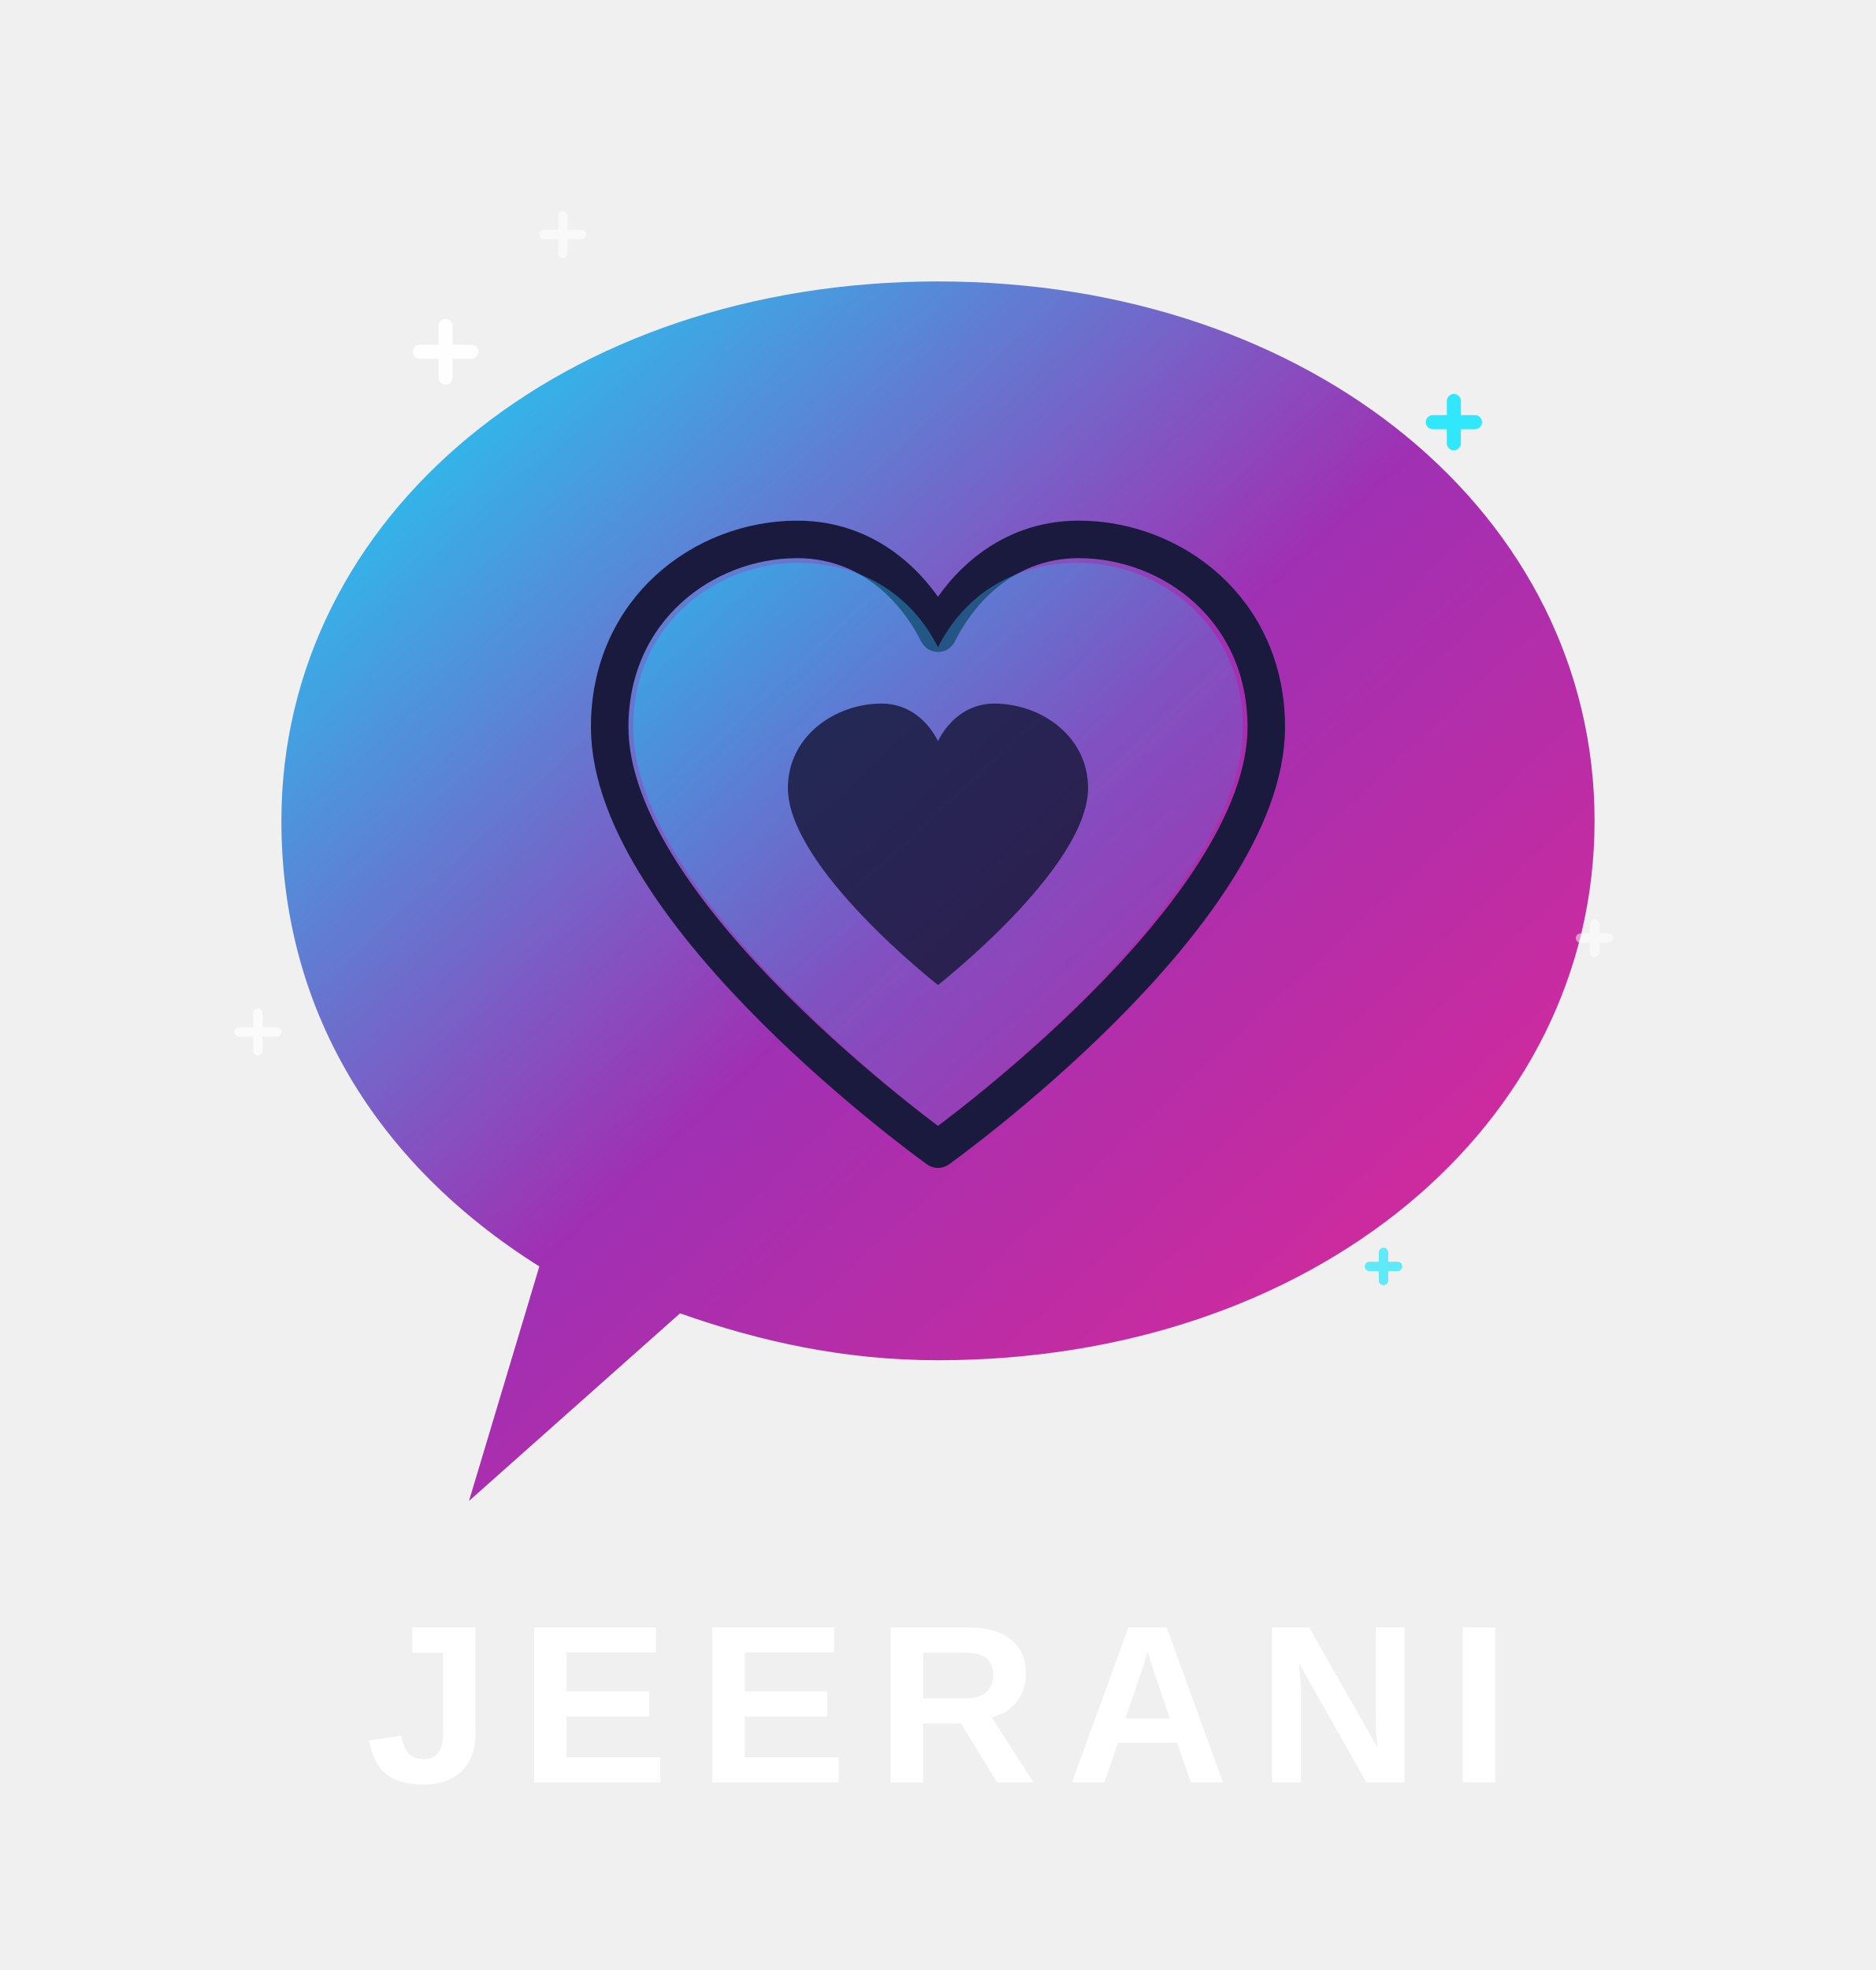
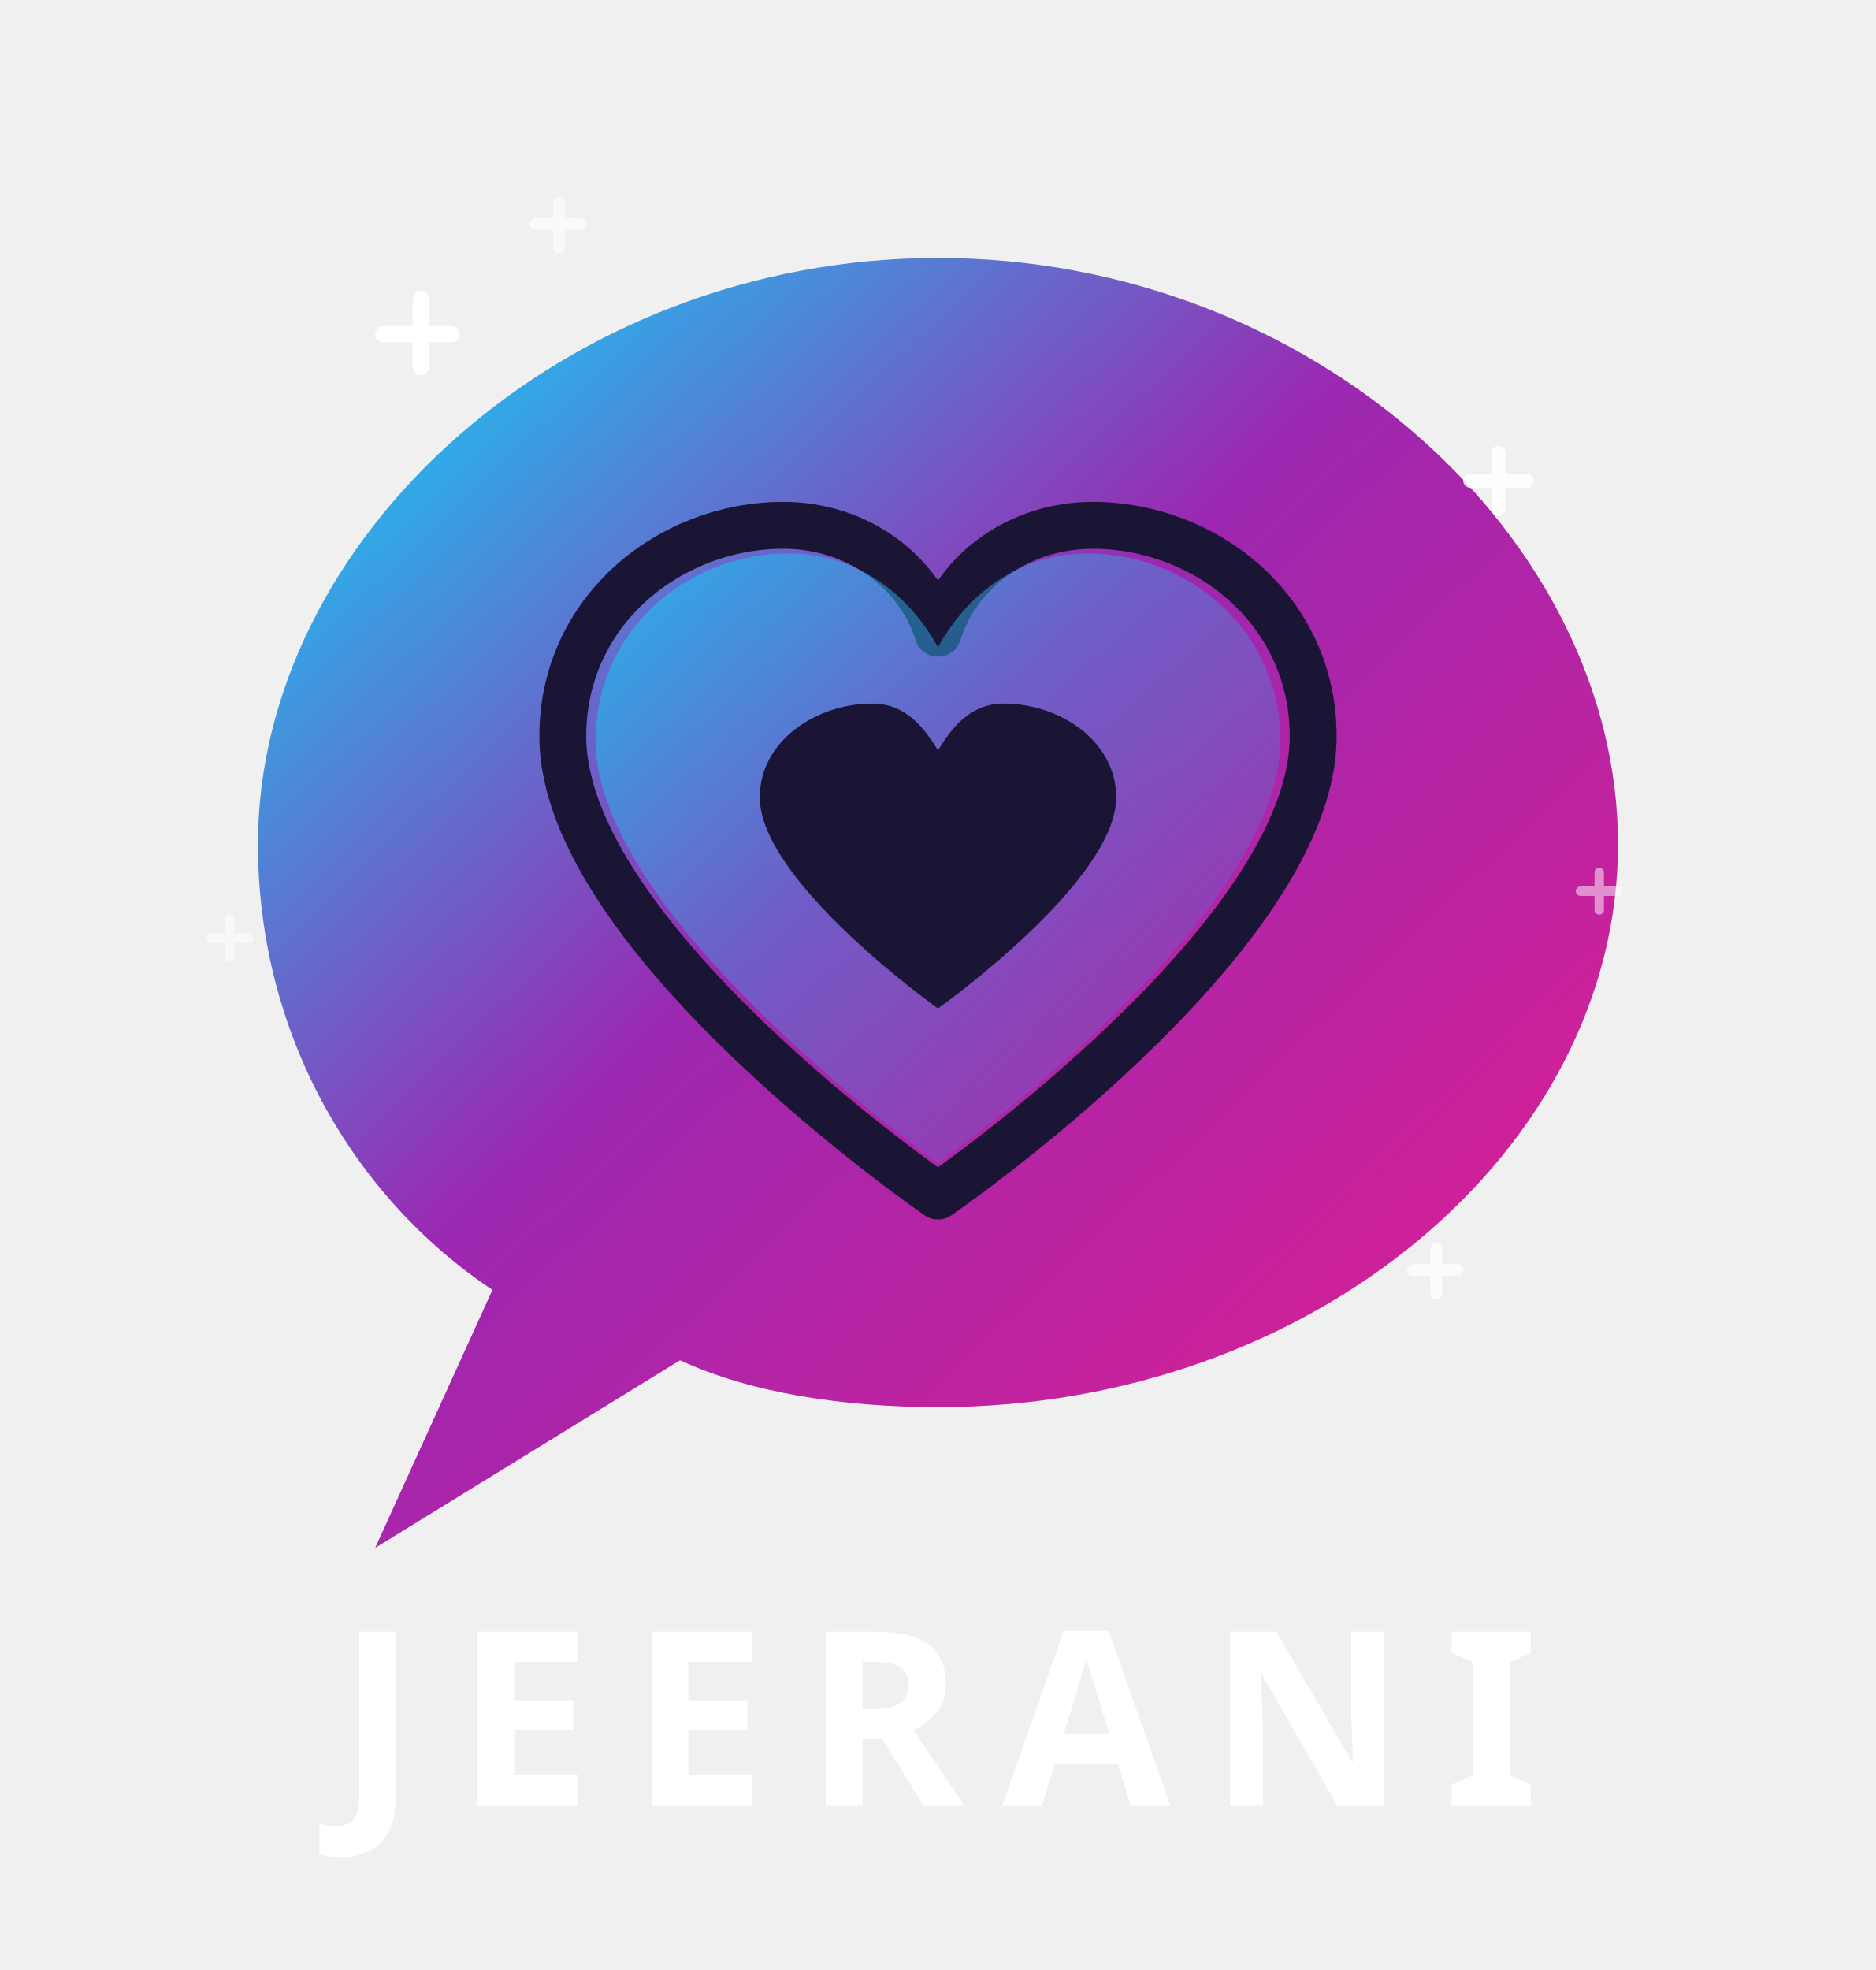
<svg xmlns="http://www.w3.org/2000/svg" viewBox="0 0 400 420" width="400" height="420">
  <defs>
-     <linearGradient id="bubble" x1="0%" y1="0%" x2="100%" y2="100%">
-       <stop offset="0%" style="stop-color:#00e5ff" />
-       <stop offset="50%" style="stop-color:#9c27b0" />
-       <stop offset="100%" style="stop-color:#e91e8c" />
+     <linearGradient id="g1" x1="0%" y1="0%" x2="100%" y2="100%">
+       <stop offset="0%" stop-color="#00e5ff" />
+       <stop offset="45%" stop-color="#9c27b0" />
+       <stop offset="100%" stop-color="#e91e8c" />
    </linearGradient>
-     <linearGradient id="heart" x1="0%" y1="0%" x2="100%" y2="100%">
-       <stop offset="0%" style="stop-color:#00e5ff;stop-opacity:0.6" />
-       <stop offset="100%" style="stop-color:#9c27b0;stop-opacity:0.6" />
+     <linearGradient id="g2" x1="0%" y1="0%" x2="100%" y2="100%">
+       <stop offset="0%" stop-color="#00e5ff" stop-opacity="0.5" />
+       <stop offset="100%" stop-color="#9c27b0" stop-opacity="0.5" />
    </linearGradient>
  </defs>
-   <path d="M200 60 C280 60 340 110 340 175 C340 240 280 290 200 290 C180 290 162 286 145 280 L100 320 L115 270 C80 248 60 215 60 175 C60 110 120 60 200 60 Z" fill="url(#bubble)" opacity="0.95" />
-   <path d="M200 245 C200 245 130 195 130 155 C130 130 150 115 170 115 C185 115 195 125 200 135 C205 125 215 115 230 115 C250 115 270 130 270 155 C270 195 200 245 200 245 Z" fill="none" stroke="#1a1a3e" stroke-width="8" stroke-linejoin="round" />
-   <path d="M200 240 C200 240 135 192 135 155 C135 133 153 120 170 120 C185 120 195 128 200 138 C205 128 215 120 230 120 C247 120 265 133 265 155 C265 192 200 240 200 240 Z" fill="url(#heart)" opacity="0.7" />
-   <path d="M200 210 C200 210 168 185 168 168 C168 157 178 150 188 150 C194 150 198 154 200 158 C202 154 206 150 212 150 C222 150 232 157 232 168 C232 185 200 210 200 210 Z" fill="#1a1a3e" opacity="0.85" />
-   <g transform="translate(95, 75)" fill="white" opacity="0.9">
-     <rect x="-1.5" y="-7" width="3" height="14" rx="1.5" />
-     <rect x="-7" y="-1.5" width="14" height="3" rx="1.5" />
+   <path d="M200 55 C120 55 55 115 55 180 C55 220 75 255 105 275 L80 330 L145 290 C160 297 180 300 200 300 C280 300 345 245 345 180 C345 115 280 55 200 55 Z" fill="url(#g1)" />
+   <path d="M200 255 C200 255 120 200 120 157 C120 130 143 112 167 112 C183 112 196 122 200 135 C204 122 217 112 233 112 C257 112 280 130 280 157 C280 200 200 255 200 255 Z" fill="none" stroke="#1a1535" stroke-width="10" stroke-linejoin="round" stroke-linecap="round" />
+   <path d="M200 248 C200 248 127 196 127 158 C127 134 147 118 168 118 C183 118 194 127 200 138 C206 127 217 118 232 118 C253 118 273 134 273 158 C273 196 200 248 200 248 Z" fill="url(#g2)" />
+   <path d="M200 215 C200 215 162 188 162 170 C162 158 174 150 186 150 C193 150 197 155 200 160 C203 155 207 150 214 150 C226 150 238 158 238 170 C238 188 200 215 200 215 Z" fill="#1a1535" />
+   <g fill="white">
+     <rect x="88" y="62" width="3.5" height="18" rx="1.8" />
+     <rect x="80" y="69.5" width="18" height="3.5" rx="1.8" />
  </g>
-   <g transform="translate(120, 50)" fill="white" opacity="0.6">
-     <rect x="-1" y="-5" width="2" height="10" rx="1" />
-     <rect x="-5" y="-1" width="10" height="2" rx="1" />
+   <g fill="white" opacity="0.6">
+     <rect x="118" y="42" width="2.5" height="12" rx="1.2" />
+     <rect x="113" y="46.5" width="12" height="2.5" rx="1.2" />
  </g>
-   <g transform="translate(310, 90)" fill="#00e5ff" opacity="0.8">
-     <rect x="-1.5" y="-6" width="3" height="12" rx="1.5" />
-     <rect x="-6" y="-1.5" width="12" height="3" rx="1.5" />
+   <g fill="white" opacity="0.85">
+     <rect x="318" y="95" width="3" height="15" rx="1.5" />
+     <rect x="312" y="101" width="15" height="3" rx="1.5" />
  </g>
-   <g transform="translate(340, 200)" fill="white" opacity="0.5">
-     <rect x="-1" y="-4" width="2" height="8" rx="1" />
-     <rect x="-4" y="-1" width="8" height="2" rx="1" />
+   <g fill="white" opacity="0.5">
+     <rect x="340" y="185" width="2" height="10" rx="1" />
+     <rect x="336" y="189" width="10" height="2" rx="1" />
  </g>
-   <g transform="translate(55, 220)" fill="white" opacity="0.7">
-     <rect x="-1" y="-5" width="2" height="10" rx="1" />
-     <rect x="-5" y="-1" width="10" height="2" rx="1" />
+   <g fill="white" opacity="0.7">
+     <rect x="305" y="265" width="2.5" height="12" rx="1.2" />
+     <rect x="300" y="269.5" width="12" height="2.5" rx="1.2" />
  </g>
-   <g transform="translate(295, 270)" fill="#00e5ff" opacity="0.6">
-     <rect x="-1" y="-4" width="2" height="8" rx="1" />
-     <rect x="-4" y="-1" width="8" height="2" rx="1" />
+   <g fill="white" opacity="0.55">
+     <rect x="48" y="195" width="2" height="10" rx="1" />
+     <rect x="44" y="199" width="10" height="2" rx="1" />
  </g>
-   <text x="200" y="380" text-anchor="middle" font-family="'Poppins', 'Arial', sans-serif" font-size="48" font-weight="800" fill="white" letter-spacing="6">JEERANI</text>
+   <text x="200" y="385" text-anchor="middle" font-family="'Poppins','Arial Black',sans-serif" font-size="52" font-weight="800" fill="white" letter-spacing="8">JEERANI</text>
</svg>
